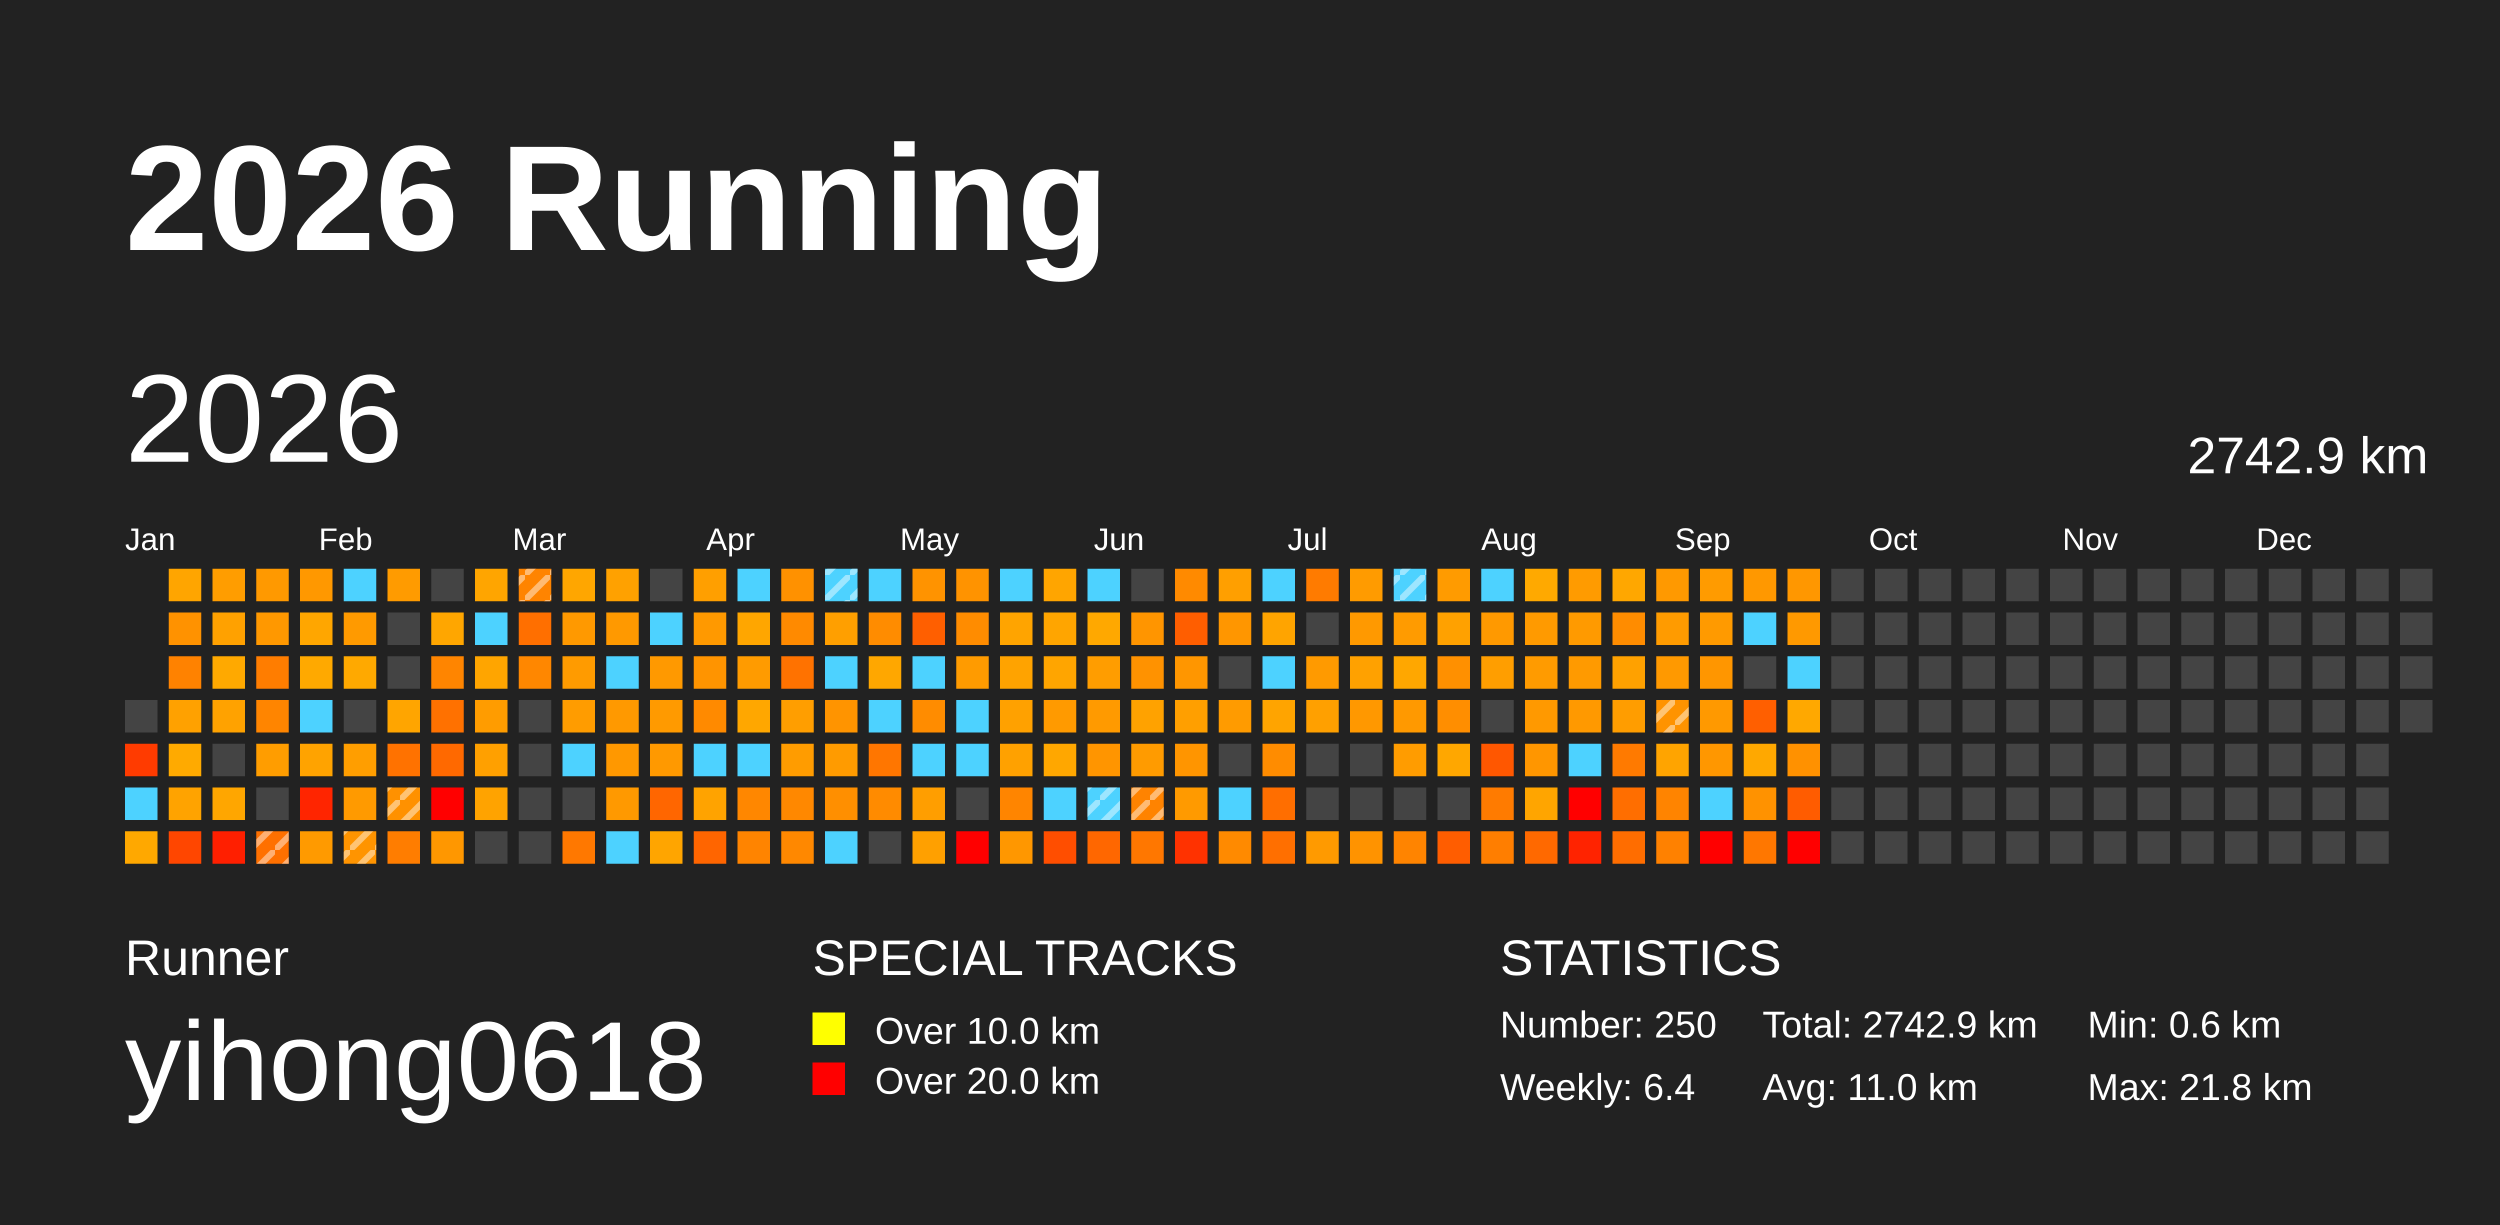
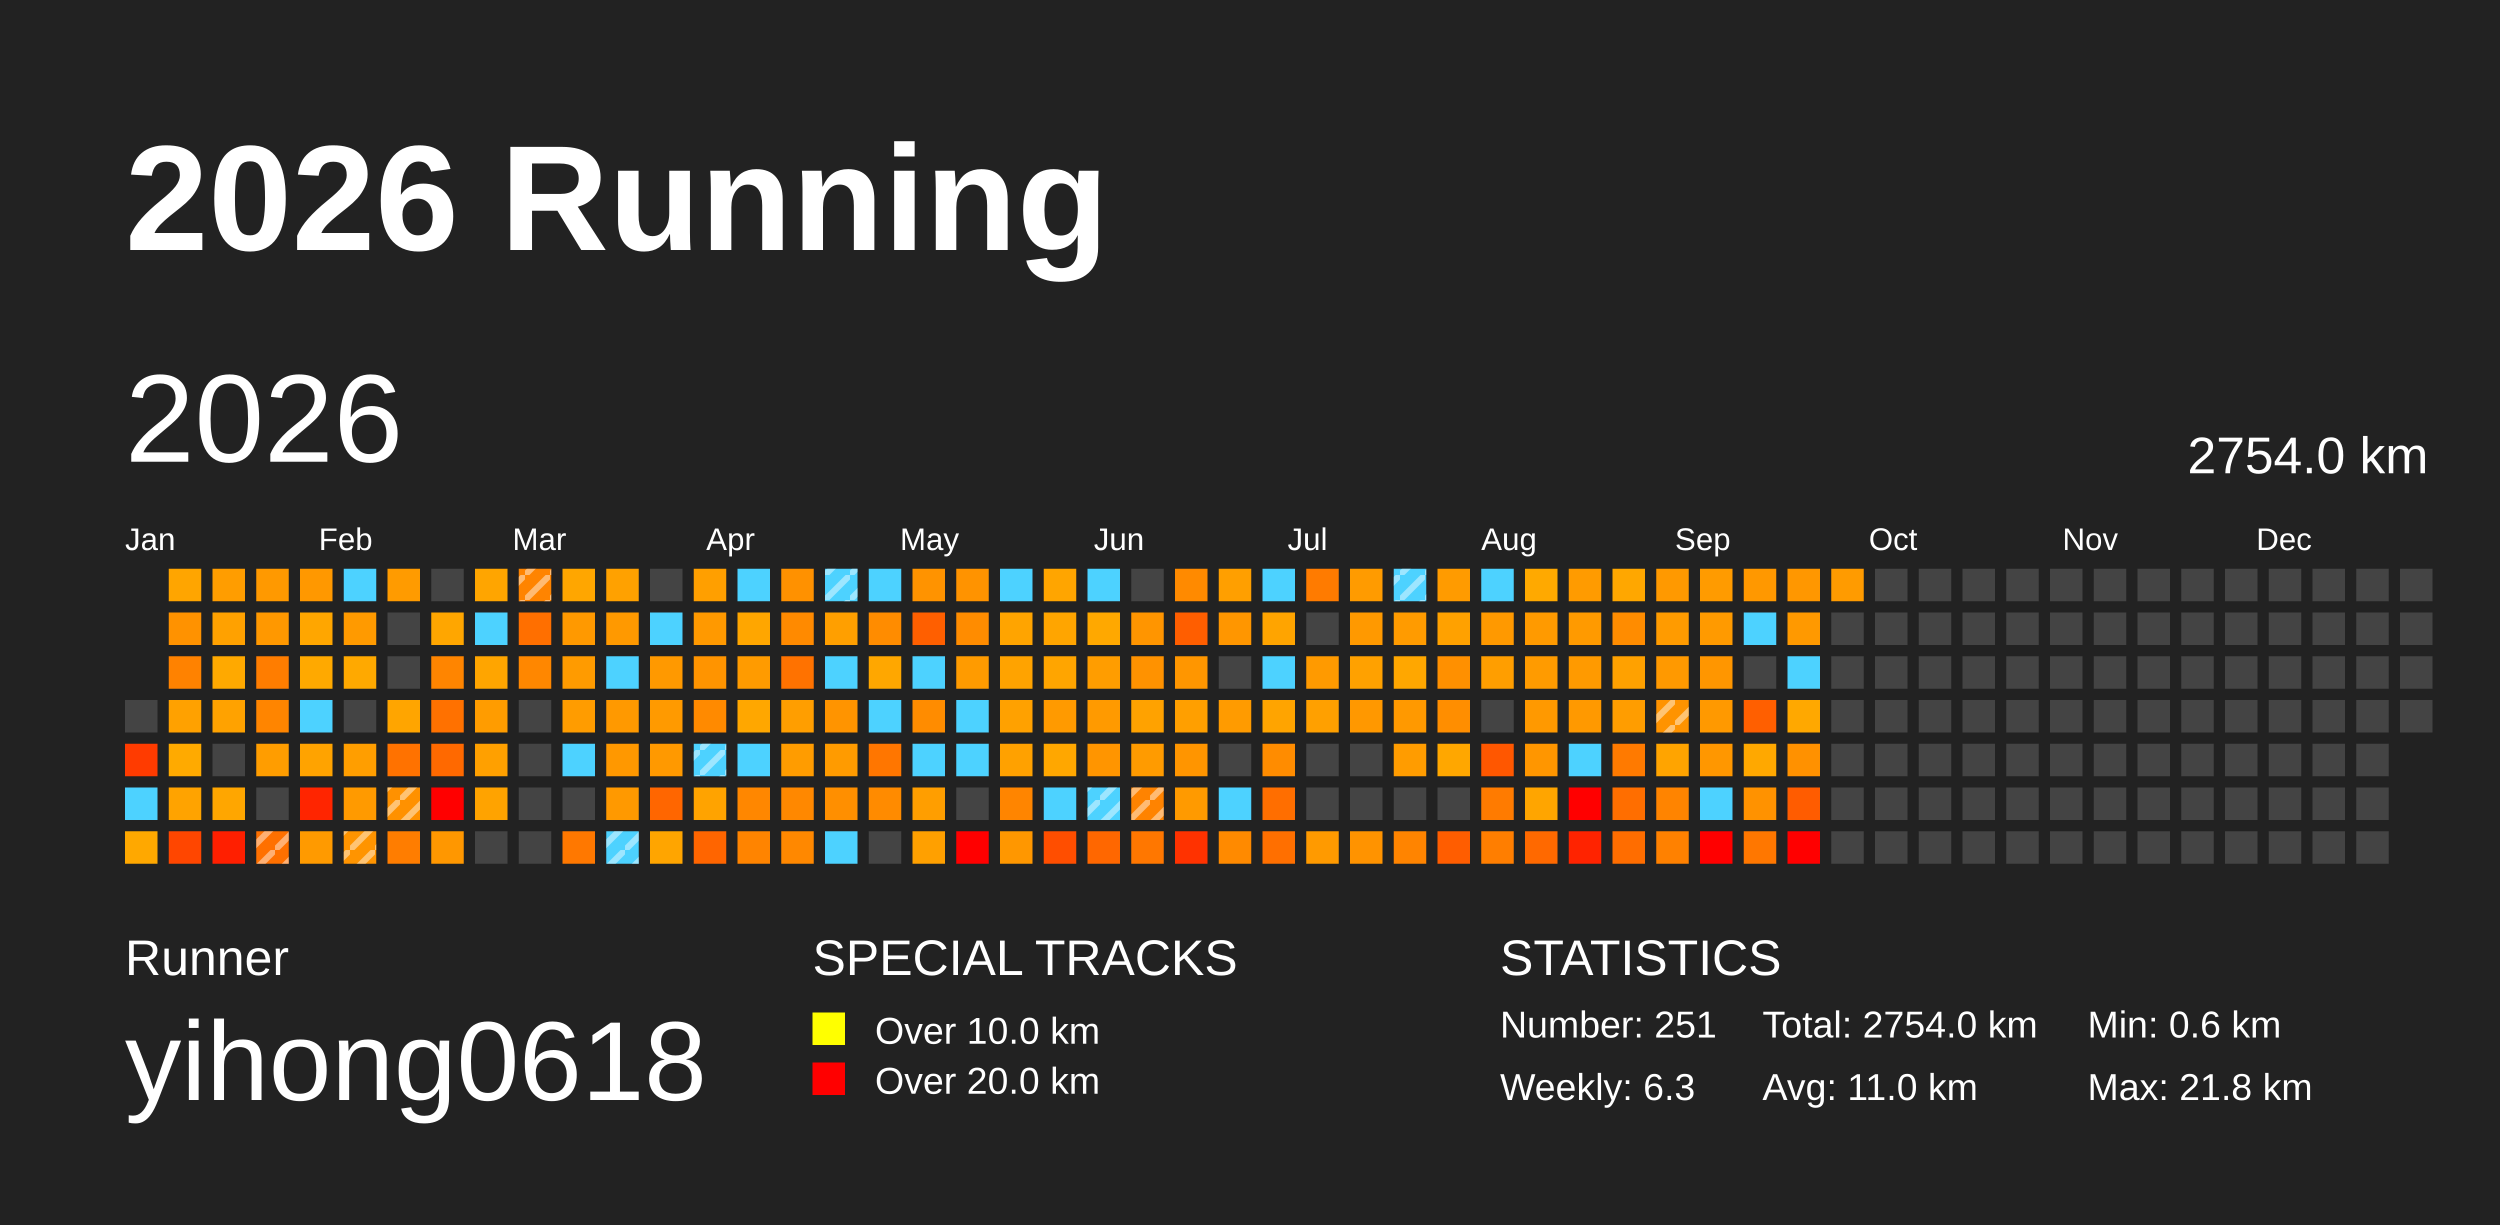
<svg xmlns="http://www.w3.org/2000/svg" baseProfile="full" height="98mm" version="1.1" viewBox="0,0,200,98" width="200mm">
  <defs>
    <pattern height="2" id="indoor-stripe" patternUnits="userSpaceOnUse" width="2">
      <line stroke="white" stroke-opacity="0.45" stroke-width="0.5" x1="0" x2="2" y1="2" y2="0" />
    </pattern>
  </defs>
  <rect fill="#222222" height="98" width="200" x="0" y="0" />
  <text fill="#FFFFFF" style="font-size:12px; font-family:Arial; font-weight:bold;" x="10" y="20">2026 Running</text>
  <text fill="#FFFFFF" style="font-size:4px; font-family:Arial" x="10" y="78">Runner</text>
  <text fill="#FFFFFF" style="font-size:9px; font-family:Arial" x="10" y="88">yihong0618</text>
  <text fill="#FFFFFF" style="font-size:4px; font-family:Arial" x="65" y="78">SPECIAL TRACKS</text>
  <rect fill="yellow" height="2.6" width="2.6" x="65" y="81" />
  <text fill="#FFFFFF" style="font-size:3px; font-family:Arial" x="70" y="83.5">Over 10.0 km</text>
  <rect fill="red" height="2.6" width="2.6" x="65" y="85" />
  <text fill="#FFFFFF" style="font-size:3px; font-family:Arial" x="70" y="87.5">Over 20.0 km</text>
  <text fill="#FFFFFF" style="font-size:4px; font-family:Arial" x="120" y="78">STATISTICS</text>
-   <text fill="#FFFFFF" style="font-size:3px; font-family:Arial" x="120" y="83">Number: 250</text>
-   <text fill="#FFFFFF" style="font-size:3px; font-family:Arial" x="120" y="88">Weekly: 6.4</text>
-   <text fill="#FFFFFF" style="font-size:3px; font-family:Arial" x="141" y="83">Total: 2742.9 km</text>
+   <text fill="#FFFFFF" style="font-size:3px; font-family:Arial" x="120" y="83">Number: 251</text>
+   <text fill="#FFFFFF" style="font-size:3px; font-family:Arial" x="120" y="88">Weekly: 6.3</text>
+   <text fill="#FFFFFF" style="font-size:3px; font-family:Arial" x="141" y="83">Total: 2754.0 km</text>
  <text fill="#FFFFFF" style="font-size:3px; font-family:Arial" x="141" y="88">Avg: 11.0 km</text>
  <text fill="#FFFFFF" style="font-size:3px; font-family:Arial" x="167" y="83">Min: 0.6 km</text>
  <text fill="#FFFFFF" style="font-size:3px; font-family:Arial" x="167" y="88">Max: 21.8 km</text>
  <text dominant-baseline="hanging" fill="#FFFFFF" style="font-size:10.0px; font-family:Arial;" x="10" y="30">2026</text>
-   <text dominant-baseline="hanging" fill="#FFFFFF" style="font-size:4.125px; font-family:Arial;" x="175" y="35">2742.9 km</text>
+   <text dominant-baseline="hanging" fill="#FFFFFF" style="font-size:4.125px; font-family:Arial;" x="175" y="35">2754.0 km</text>
  <text fill="#FFFFFF" style="font-size:2.5px; font-family:Arial" x="10.0" y="44">Jan</text>
  <text fill="#FFFFFF" style="font-size:2.5px; font-family:Arial" x="25.5" y="44">Feb</text>
  <text fill="#FFFFFF" style="font-size:2.5px; font-family:Arial" x="41.0" y="44">Mar</text>
  <text fill="#FFFFFF" style="font-size:2.5px; font-family:Arial" x="56.5" y="44">Apr</text>
  <text fill="#FFFFFF" style="font-size:2.5px; font-family:Arial" x="72.0" y="44">May</text>
  <text fill="#FFFFFF" style="font-size:2.5px; font-family:Arial" x="87.5" y="44">Jun</text>
  <text fill="#FFFFFF" style="font-size:2.5px; font-family:Arial" x="103.0" y="44">Jul</text>
  <text fill="#FFFFFF" style="font-size:2.5px; font-family:Arial" x="118.5" y="44">Aug</text>
  <text fill="#FFFFFF" style="font-size:2.5px; font-family:Arial" x="134.0" y="44">Sep</text>
  <text fill="#FFFFFF" style="font-size:2.5px; font-family:Arial" x="149.5" y="44">Oct</text>
  <text fill="#FFFFFF" style="font-size:2.5px; font-family:Arial" x="165.0" y="44">Nov</text>
  <text fill="#FFFFFF" style="font-size:2.5px; font-family:Arial" x="180.5" y="44">Dec</text>
  <rect fill="#444444" height="2.6" width="2.6" x="10.0" y="56.0" />
  <rect fill="#ff3b00" height="2.6" width="2.6" x="10.0" y="59.5" />
  <rect fill="#4dd2ff" height="2.6" width="2.6" x="10.0" y="63.0" />
  <rect fill="#ffa800" height="2.6" width="2.6" x="10.0" y="66.5" />
  <rect fill="#ffa500" height="2.6" width="2.6" x="13.5" y="45.5" />
  <rect fill="#ff9200" height="2.6" width="2.6" x="13.5" y="49.0" />
  <rect fill="#ff8200" height="2.6" width="2.6" x="13.5" y="52.5" />
  <rect fill="#ffa100" height="2.6" width="2.6" x="13.5" y="56.0" />
  <rect fill="#ffaa00" height="2.6" width="2.6" x="13.5" y="59.5" />
  <rect fill="#ffa300" height="2.6" width="2.6" x="13.5" y="63.0" />
  <rect fill="#ff4600" height="2.6" width="2.6" x="13.5" y="66.5" />
  <rect fill="#ff9d00" height="2.6" width="2.6" x="17.0" y="45.5" />
  <rect fill="#ffa100" height="2.6" width="2.6" x="17.0" y="49.0" />
  <rect fill="#ffa900" height="2.6" width="2.6" x="17.0" y="52.5" />
  <rect fill="#ffa200" height="2.6" width="2.6" x="17.0" y="56.0" />
  <rect fill="#444444" height="2.6" width="2.6" x="17.0" y="59.5" />
  <rect fill="#ffa600" height="2.6" width="2.6" x="17.0" y="63.0" />
  <rect fill="#ff1f00" height="2.6" width="2.6" x="17.0" y="66.5" />
  <rect fill="#ff9900" height="2.6" width="2.6" x="20.5" y="45.5" />
  <rect fill="#ff9800" height="2.6" width="2.6" x="20.5" y="49.0" />
  <rect fill="#ff7d00" height="2.6" width="2.6" x="20.5" y="52.5" />
  <rect fill="#ff8500" height="2.6" width="2.6" x="20.5" y="56.0" />
  <rect fill="#ff9d00" height="2.6" width="2.6" x="20.5" y="59.5" />
  <rect fill="#444444" height="2.6" width="2.6" x="20.5" y="63.0" />
  <rect fill="#ff7000" height="2.6" width="2.6" x="20.5" y="66.5" />
  <rect fill="url(#indoor-stripe)" height="2.6" style="pointer-events: none;" width="2.6" x="20.5" y="66.5" />
  <rect fill="#ff9800" height="2.6" width="2.6" x="24.0" y="45.5" />
  <rect fill="#ffa600" height="2.6" width="2.6" x="24.0" y="49.0" />
  <rect fill="#ffa900" height="2.6" width="2.6" x="24.0" y="52.5" />
  <rect fill="#4dd2ff" height="2.6" width="2.6" x="24.0" y="56.0" />
  <rect fill="#ffa300" height="2.6" width="2.6" x="24.0" y="59.5" />
  <rect fill="#ff2500" height="2.6" width="2.6" x="24.0" y="63.0" />
  <rect fill="#ff9a00" height="2.6" width="2.6" x="24.0" y="66.5" />
  <rect fill="#4dd2ff" height="2.6" width="2.6" x="27.5" y="45.5" />
  <rect fill="#ff9a00" height="2.6" width="2.6" x="27.5" y="49.0" />
  <rect fill="#ffa900" height="2.6" width="2.6" x="27.5" y="52.5" />
  <rect fill="#444444" height="2.6" width="2.6" x="27.5" y="56.0" />
  <rect fill="#ff9e00" height="2.6" width="2.6" x="27.5" y="59.5" />
  <rect fill="#ff9a00" height="2.6" width="2.6" x="27.5" y="63.0" />
  <rect fill="#ff9400" height="2.6" width="2.6" x="27.5" y="66.5" />
  <rect fill="url(#indoor-stripe)" height="2.6" style="pointer-events: none;" width="2.6" x="27.5" y="66.5" />
  <rect fill="#ff9b00" height="2.6" width="2.6" x="31.0" y="45.5" />
  <rect fill="#444444" height="2.6" width="2.6" x="31.0" y="49.0" />
  <rect fill="#444444" height="2.6" width="2.6" x="31.0" y="52.5" />
  <rect fill="#ffa500" height="2.6" width="2.6" x="31.0" y="56.0" />
  <rect fill="#ff7200" height="2.6" width="2.6" x="31.0" y="59.5" />
  <rect fill="#ff9100" height="2.6" width="2.6" x="31.0" y="63.0" />
  <rect fill="url(#indoor-stripe)" height="2.6" style="pointer-events: none;" width="2.6" x="31.0" y="63.0" />
  <rect fill="#ff7d00" height="2.6" width="2.6" x="31.0" y="66.5" />
  <rect fill="#444444" height="2.6" width="2.6" x="34.5" y="45.5" />
  <rect fill="#ffa600" height="2.6" width="2.6" x="34.5" y="49.0" />
  <rect fill="#ff8500" height="2.6" width="2.6" x="34.5" y="52.5" />
  <rect fill="#ff7100" height="2.6" width="2.6" x="34.5" y="56.0" />
  <rect fill="#ff6900" height="2.6" width="2.6" x="34.5" y="59.5" />
  <rect fill="red" height="2.6" width="2.6" x="34.5" y="63.0" />
  <rect fill="#ff9700" height="2.6" width="2.6" x="34.5" y="66.5" />
  <rect fill="#ffa500" height="2.6" width="2.6" x="38.0" y="45.5" />
  <rect fill="#4dd2ff" height="2.6" width="2.6" x="38.0" y="49.0" />
  <rect fill="#ffa500" height="2.6" width="2.6" x="38.0" y="52.5" />
  <rect fill="#ff9c00" height="2.6" width="2.6" x="38.0" y="56.0" />
  <rect fill="#ffa000" height="2.6" width="2.6" x="38.0" y="59.5" />
  <rect fill="#ffa300" height="2.6" width="2.6" x="38.0" y="63.0" />
  <rect fill="#444444" height="2.6" width="2.6" x="38.0" y="66.5" />
  <rect fill="#ff8400" height="2.6" width="2.6" x="41.5" y="45.5" />
  <rect fill="url(#indoor-stripe)" height="2.6" style="pointer-events: none;" width="2.6" x="41.5" y="45.5" />
  <rect fill="#ff6f00" height="2.6" width="2.6" x="41.5" y="49.0" />
  <rect fill="#ff8700" height="2.6" width="2.6" x="41.5" y="52.5" />
  <rect fill="#444444" height="2.6" width="2.6" x="41.5" y="56.0" />
  <rect fill="#444444" height="2.6" width="2.6" x="41.5" y="59.5" />
  <rect fill="#444444" height="2.6" width="2.6" x="41.5" y="63.0" />
  <rect fill="#444444" height="2.6" width="2.6" x="41.5" y="66.5" />
  <rect fill="#ffa600" height="2.6" width="2.6" x="45.0" y="45.5" />
  <rect fill="#ff9900" height="2.6" width="2.6" x="45.0" y="49.0" />
  <rect fill="#ff9b00" height="2.6" width="2.6" x="45.0" y="52.5" />
  <rect fill="#ff9c00" height="2.6" width="2.6" x="45.0" y="56.0" />
  <rect fill="#4dd2ff" height="2.6" width="2.6" x="45.0" y="59.5" />
  <rect fill="#444444" height="2.6" width="2.6" x="45.0" y="63.0" />
  <rect fill="#ff7800" height="2.6" width="2.6" x="45.0" y="66.5" />
  <rect fill="#ffa100" height="2.6" width="2.6" x="48.5" y="45.5" />
  <rect fill="#ff9900" height="2.6" width="2.6" x="48.5" y="49.0" />
  <rect fill="#4dd2ff" height="2.6" width="2.6" x="48.5" y="52.5" />
  <rect fill="#ff9900" height="2.6" width="2.6" x="48.5" y="56.0" />
  <rect fill="#ff9800" height="2.6" width="2.6" x="48.5" y="59.5" />
  <rect fill="#ff9900" height="2.6" width="2.6" x="48.5" y="63.0" />
  <rect fill="#4dd2ff" height="2.6" width="2.6" x="48.5" y="66.5" />
+   <rect fill="url(#indoor-stripe)" height="2.6" style="pointer-events: none;" width="2.6" x="48.5" y="66.5" />
  <rect fill="#444444" height="2.6" width="2.6" x="52.0" y="45.5" />
  <rect fill="#4dd2ff" height="2.6" width="2.6" x="52.0" y="49.0" />
  <rect fill="#ff9900" height="2.6" width="2.6" x="52.0" y="52.5" />
  <rect fill="#ff9a00" height="2.6" width="2.6" x="52.0" y="56.0" />
  <rect fill="#ff9900" height="2.6" width="2.6" x="52.0" y="59.5" />
  <rect fill="#ff6600" height="2.6" width="2.6" x="52.0" y="63.0" />
  <rect fill="#ffa500" height="2.6" width="2.6" x="52.0" y="66.5" />
  <rect fill="#ff9f00" height="2.6" width="2.6" x="55.5" y="45.5" />
  <rect fill="#ff9900" height="2.6" width="2.6" x="55.5" y="49.0" />
  <rect fill="#ff9400" height="2.6" width="2.6" x="55.5" y="52.5" />
  <rect fill="#ff8a00" height="2.6" width="2.6" x="55.5" y="56.0" />
  <rect fill="#4dd2ff" height="2.6" width="2.6" x="55.5" y="59.5" />
+   <rect fill="url(#indoor-stripe)" height="2.6" style="pointer-events: none;" width="2.6" x="55.5" y="59.5" />
  <rect fill="#ffa300" height="2.6" width="2.6" x="55.5" y="63.0" />
  <rect fill="#ff6500" height="2.6" width="2.6" x="55.5" y="66.5" />
  <rect fill="#4dd2ff" height="2.6" width="2.6" x="59.0" y="45.5" />
  <rect fill="#ffa600" height="2.6" width="2.6" x="59.0" y="49.0" />
  <rect fill="#ff9b00" height="2.6" width="2.6" x="59.0" y="52.5" />
  <rect fill="#ffa700" height="2.6" width="2.6" x="59.0" y="56.0" />
  <rect fill="#4dd2ff" height="2.6" width="2.6" x="59.0" y="59.5" />
  <rect fill="#ff8700" height="2.6" width="2.6" x="59.0" y="63.0" />
  <rect fill="#ff8400" height="2.6" width="2.6" x="59.0" y="66.5" />
  <rect fill="#ff9100" height="2.6" width="2.6" x="62.5" y="45.5" />
  <rect fill="#ff8a00" height="2.6" width="2.6" x="62.5" y="49.0" />
  <rect fill="#ff7200" height="2.6" width="2.6" x="62.5" y="52.5" />
  <rect fill="#ff9e00" height="2.6" width="2.6" x="62.5" y="56.0" />
  <rect fill="#ff9c00" height="2.6" width="2.6" x="62.5" y="59.5" />
  <rect fill="#ff8800" height="2.6" width="2.6" x="62.5" y="63.0" />
  <rect fill="#ff8800" height="2.6" width="2.6" x="62.5" y="66.5" />
  <rect fill="#4dd2ff" height="2.6" width="2.6" x="66.0" y="45.5" />
  <rect fill="url(#indoor-stripe)" height="2.6" style="pointer-events: none;" width="2.6" x="66.0" y="45.5" />
  <rect fill="#ff9f00" height="2.6" width="2.6" x="66.0" y="49.0" />
  <rect fill="#4dd2ff" height="2.6" width="2.6" x="66.0" y="52.5" />
  <rect fill="#ff9400" height="2.6" width="2.6" x="66.0" y="56.0" />
  <rect fill="#ff9b00" height="2.6" width="2.6" x="66.0" y="59.5" />
  <rect fill="#ff8f00" height="2.6" width="2.6" x="66.0" y="63.0" />
  <rect fill="#4dd2ff" height="2.6" width="2.6" x="66.0" y="66.5" />
  <rect fill="#4dd2ff" height="2.6" width="2.6" x="69.5" y="45.5" />
  <rect fill="#ff8c00" height="2.6" width="2.6" x="69.5" y="49.0" />
  <rect fill="#ffa700" height="2.6" width="2.6" x="69.5" y="52.5" />
  <rect fill="#4dd2ff" height="2.6" width="2.6" x="69.5" y="56.0" />
  <rect fill="#ff7600" height="2.6" width="2.6" x="69.5" y="59.5" />
  <rect fill="#ff8b00" height="2.6" width="2.6" x="69.5" y="63.0" />
  <rect fill="#444444" height="2.6" width="2.6" x="69.5" y="66.5" />
  <rect fill="#ff9300" height="2.6" width="2.6" x="73.0" y="45.5" />
  <rect fill="#ff5f00" height="2.6" width="2.6" x="73.0" y="49.0" />
  <rect fill="#4dd2ff" height="2.6" width="2.6" x="73.0" y="52.5" />
  <rect fill="#ff8c00" height="2.6" width="2.6" x="73.0" y="56.0" />
  <rect fill="#4dd2ff" height="2.6" width="2.6" x="73.0" y="59.5" />
  <rect fill="#ff9e00" height="2.6" width="2.6" x="73.0" y="63.0" />
  <rect fill="#ffa000" height="2.6" width="2.6" x="73.0" y="66.5" />
  <rect fill="#ff9300" height="2.6" width="2.6" x="76.5" y="45.5" />
  <rect fill="#ff8c00" height="2.6" width="2.6" x="76.5" y="49.0" />
  <rect fill="#ff9b00" height="2.6" width="2.6" x="76.5" y="52.5" />
  <rect fill="#4dd2ff" height="2.6" width="2.6" x="76.5" y="56.0" />
  <rect fill="#4dd2ff" height="2.6" width="2.6" x="76.5" y="59.5" />
  <rect fill="#444444" height="2.6" width="2.6" x="76.5" y="63.0" />
  <rect fill="red" height="2.6" width="2.6" x="76.5" y="66.5" />
  <rect fill="#4dd2ff" height="2.6" width="2.6" x="80.0" y="45.5" />
  <rect fill="#ffa400" height="2.6" width="2.6" x="80.0" y="49.0" />
  <rect fill="#ffa300" height="2.6" width="2.6" x="80.0" y="52.5" />
  <rect fill="#ffa100" height="2.6" width="2.6" x="80.0" y="56.0" />
  <rect fill="#ffa100" height="2.6" width="2.6" x="80.0" y="59.5" />
  <rect fill="#ff8500" height="2.6" width="2.6" x="80.0" y="63.0" />
  <rect fill="#ff9700" height="2.6" width="2.6" x="80.0" y="66.5" />
  <rect fill="#ffa500" height="2.6" width="2.6" x="83.5" y="45.5" />
  <rect fill="#ffa500" height="2.6" width="2.6" x="83.5" y="49.0" />
  <rect fill="#ffa500" height="2.6" width="2.6" x="83.5" y="52.5" />
  <rect fill="#ff9a00" height="2.6" width="2.6" x="83.5" y="56.0" />
  <rect fill="#ffa700" height="2.6" width="2.6" x="83.5" y="59.5" />
  <rect fill="#4dd2ff" height="2.6" width="2.6" x="83.5" y="63.0" />
  <rect fill="#ff4e00" height="2.6" width="2.6" x="83.5" y="66.5" />
  <rect fill="#4dd2ff" height="2.6" width="2.6" x="87.0" y="45.5" />
  <rect fill="#ffa800" height="2.6" width="2.6" x="87.0" y="49.0" />
  <rect fill="#ff9d00" height="2.6" width="2.6" x="87.0" y="52.5" />
  <rect fill="#ff9a00" height="2.6" width="2.6" x="87.0" y="56.0" />
  <rect fill="#ff9500" height="2.6" width="2.6" x="87.0" y="59.5" />
  <rect fill="#4dd2ff" height="2.6" width="2.6" x="87.0" y="63.0" />
  <rect fill="url(#indoor-stripe)" height="2.6" style="pointer-events: none;" width="2.6" x="87.0" y="63.0" />
  <rect fill="#ff6700" height="2.6" width="2.6" x="87.0" y="66.5" />
  <rect fill="#444444" height="2.6" width="2.6" x="90.5" y="45.5" />
  <rect fill="#ff9500" height="2.6" width="2.6" x="90.5" y="49.0" />
  <rect fill="#ff9200" height="2.6" width="2.6" x="90.5" y="52.5" />
  <rect fill="#ffa200" height="2.6" width="2.6" x="90.5" y="56.0" />
  <rect fill="#ff9b00" height="2.6" width="2.6" x="90.5" y="59.5" />
  <rect fill="#ff8300" height="2.6" width="2.6" x="90.5" y="63.0" />
  <rect fill="url(#indoor-stripe)" height="2.6" style="pointer-events: none;" width="2.6" x="90.5" y="63.0" />
  <rect fill="#ff7700" height="2.6" width="2.6" x="90.5" y="66.5" />
  <rect fill="#ff8a00" height="2.6" width="2.6" x="94.0" y="45.5" />
  <rect fill="#ff5e00" height="2.6" width="2.6" x="94.0" y="49.0" />
  <rect fill="#ff9600" height="2.6" width="2.6" x="94.0" y="52.5" />
  <rect fill="#ff9f00" height="2.6" width="2.6" x="94.0" y="56.0" />
  <rect fill="#ff9500" height="2.6" width="2.6" x="94.0" y="59.5" />
  <rect fill="#ff9a00" height="2.6" width="2.6" x="94.0" y="63.0" />
  <rect fill="#ff3200" height="2.6" width="2.6" x="94.0" y="66.5" />
  <rect fill="#ff9f00" height="2.6" width="2.6" x="97.5" y="45.5" />
  <rect fill="#ff9600" height="2.6" width="2.6" x="97.5" y="49.0" />
  <rect fill="#444444" height="2.6" width="2.6" x="97.5" y="52.5" />
  <rect fill="#ff9b00" height="2.6" width="2.6" x="97.5" y="56.0" />
  <rect fill="#444444" height="2.6" width="2.6" x="97.5" y="59.5" />
  <rect fill="#4dd2ff" height="2.6" width="2.6" x="97.5" y="63.0" />
  <rect fill="#ff8a00" height="2.6" width="2.6" x="97.5" y="66.5" />
  <rect fill="#4dd2ff" height="2.6" width="2.6" x="101.0" y="45.5" />
  <rect fill="#ffa400" height="2.6" width="2.6" x="101.0" y="49.0" />
  <rect fill="#4dd2ff" height="2.6" width="2.6" x="101.0" y="52.5" />
  <rect fill="#ffa400" height="2.6" width="2.6" x="101.0" y="56.0" />
  <rect fill="#ff8c00" height="2.6" width="2.6" x="101.0" y="59.5" />
  <rect fill="#ff6e00" height="2.6" width="2.6" x="101.0" y="63.0" />
  <rect fill="#ff6f00" height="2.6" width="2.6" x="101.0" y="66.5" />
  <rect fill="#ff7b00" height="2.6" width="2.6" x="104.5" y="45.5" />
  <rect fill="#444444" height="2.6" width="2.6" x="104.5" y="49.0" />
  <rect fill="#ff9a00" height="2.6" width="2.6" x="104.5" y="52.5" />
  <rect fill="#ffa000" height="2.6" width="2.6" x="104.5" y="56.0" />
  <rect fill="#444444" height="2.6" width="2.6" x="104.5" y="59.5" />
  <rect fill="#444444" height="2.6" width="2.6" x="104.5" y="63.0" />
  <rect fill="#ff9a00" height="2.6" width="2.6" x="104.5" y="66.5" />
  <rect fill="#ff9b00" height="2.6" width="2.6" x="108.0" y="45.5" />
  <rect fill="#ff9900" height="2.6" width="2.6" x="108.0" y="49.0" />
  <rect fill="#ffa100" height="2.6" width="2.6" x="108.0" y="52.5" />
  <rect fill="#ff9800" height="2.6" width="2.6" x="108.0" y="56.0" />
  <rect fill="#444444" height="2.6" width="2.6" x="108.0" y="59.5" />
  <rect fill="#444444" height="2.6" width="2.6" x="108.0" y="63.0" />
  <rect fill="#ff9300" height="2.6" width="2.6" x="108.0" y="66.5" />
  <rect fill="#4dd2ff" height="2.6" width="2.6" x="111.5" y="45.5" />
  <rect fill="url(#indoor-stripe)" height="2.6" style="pointer-events: none;" width="2.6" x="111.5" y="45.5" />
  <rect fill="#ff9b00" height="2.6" width="2.6" x="111.5" y="49.0" />
  <rect fill="#ffa700" height="2.6" width="2.6" x="111.5" y="52.5" />
  <rect fill="#ff9900" height="2.6" width="2.6" x="111.5" y="56.0" />
  <rect fill="#ff9c00" height="2.6" width="2.6" x="111.5" y="59.5" />
  <rect fill="#444444" height="2.6" width="2.6" x="111.5" y="63.0" />
  <rect fill="#ff8400" height="2.6" width="2.6" x="111.5" y="66.5" />
  <rect fill="#ff9b00" height="2.6" width="2.6" x="115.0" y="45.5" />
  <rect fill="#ffa100" height="2.6" width="2.6" x="115.0" y="49.0" />
  <rect fill="#ff9000" height="2.6" width="2.6" x="115.0" y="52.5" />
  <rect fill="#ff8e00" height="2.6" width="2.6" x="115.0" y="56.0" />
  <rect fill="#ffa700" height="2.6" width="2.6" x="115.0" y="59.5" />
  <rect fill="#444444" height="2.6" width="2.6" x="115.0" y="63.0" />
  <rect fill="#ff5d00" height="2.6" width="2.6" x="115.0" y="66.5" />
  <rect fill="#4dd2ff" height="2.6" width="2.6" x="118.5" y="45.5" />
  <rect fill="#ff9900" height="2.6" width="2.6" x="118.5" y="49.0" />
  <rect fill="#ff9e00" height="2.6" width="2.6" x="118.5" y="52.5" />
  <rect fill="#444444" height="2.6" width="2.6" x="118.5" y="56.0" />
  <rect fill="#ff5700" height="2.6" width="2.6" x="118.5" y="59.5" />
  <rect fill="#ff7b00" height="2.6" width="2.6" x="118.5" y="63.0" />
  <rect fill="#ff7e00" height="2.6" width="2.6" x="118.5" y="66.5" />
  <rect fill="#ffa900" height="2.6" width="2.6" x="122.0" y="45.5" />
  <rect fill="#ff9a00" height="2.6" width="2.6" x="122.0" y="49.0" />
  <rect fill="#ff9b00" height="2.6" width="2.6" x="122.0" y="52.5" />
  <rect fill="#ff9900" height="2.6" width="2.6" x="122.0" y="56.0" />
  <rect fill="#ff9600" height="2.6" width="2.6" x="122.0" y="59.5" />
  <rect fill="#ffa500" height="2.6" width="2.6" x="122.0" y="63.0" />
  <rect fill="#ff6900" height="2.6" width="2.6" x="122.0" y="66.5" />
  <rect fill="#ff9b00" height="2.6" width="2.6" x="125.5" y="45.5" />
  <rect fill="#ff9a00" height="2.6" width="2.6" x="125.5" y="49.0" />
  <rect fill="#ff9a00" height="2.6" width="2.6" x="125.5" y="52.5" />
  <rect fill="#ff9900" height="2.6" width="2.6" x="125.5" y="56.0" />
  <rect fill="#4dd2ff" height="2.6" width="2.6" x="125.5" y="59.5" />
  <rect fill="red" height="2.6" width="2.6" x="125.5" y="63.0" />
  <rect fill="#ff2300" height="2.6" width="2.6" x="125.5" y="66.5" />
  <rect fill="#ffa700" height="2.6" width="2.6" x="129.0" y="45.5" />
  <rect fill="#ff8c00" height="2.6" width="2.6" x="129.0" y="49.0" />
  <rect fill="#ffa100" height="2.6" width="2.6" x="129.0" y="52.5" />
  <rect fill="#ff9d00" height="2.6" width="2.6" x="129.0" y="56.0" />
  <rect fill="#ff7a00" height="2.6" width="2.6" x="129.0" y="59.5" />
  <rect fill="#ff6e00" height="2.6" width="2.6" x="129.0" y="63.0" />
  <rect fill="#ff6d00" height="2.6" width="2.6" x="129.0" y="66.5" />
  <rect fill="#ff9900" height="2.6" width="2.6" x="132.5" y="45.5" />
  <rect fill="#ff9b00" height="2.6" width="2.6" x="132.5" y="49.0" />
  <rect fill="#ff9900" height="2.6" width="2.6" x="132.5" y="52.5" />
  <rect fill="#ff9300" height="2.6" width="2.6" x="132.5" y="56.0" />
  <rect fill="url(#indoor-stripe)" height="2.6" style="pointer-events: none;" width="2.6" x="132.5" y="56.0" />
  <rect fill="#ffa400" height="2.6" width="2.6" x="132.5" y="59.5" />
  <rect fill="#ff8400" height="2.6" width="2.6" x="132.5" y="63.0" />
  <rect fill="#ff8100" height="2.6" width="2.6" x="132.5" y="66.5" />
  <rect fill="#ff9b00" height="2.6" width="2.6" x="136.0" y="45.5" />
  <rect fill="#ff9a00" height="2.6" width="2.6" x="136.0" y="49.0" />
  <rect fill="#ff9600" height="2.6" width="2.6" x="136.0" y="52.5" />
  <rect fill="#ff9900" height="2.6" width="2.6" x="136.0" y="56.0" />
  <rect fill="#ff9700" height="2.6" width="2.6" x="136.0" y="59.5" />
  <rect fill="#4dd2ff" height="2.6" width="2.6" x="136.0" y="63.0" />
  <rect fill="red" height="2.6" width="2.6" x="136.0" y="66.5" />
  <rect fill="#ff9800" height="2.6" width="2.6" x="139.5" y="45.5" />
  <rect fill="#4dd2ff" height="2.6" width="2.6" x="139.5" y="49.0" />
  <rect fill="#444444" height="2.6" width="2.6" x="139.5" y="52.5" />
  <rect fill="#ff5f00" height="2.6" width="2.6" x="139.5" y="56.0" />
  <rect fill="#ffa800" height="2.6" width="2.6" x="139.5" y="59.5" />
  <rect fill="#ff9200" height="2.6" width="2.6" x="139.5" y="63.0" />
  <rect fill="#ff7700" height="2.6" width="2.6" x="139.5" y="66.5" />
  <rect fill="#ff9700" height="2.6" width="2.6" x="143.0" y="45.5" />
  <rect fill="#ff9900" height="2.6" width="2.6" x="143.0" y="49.0" />
  <rect fill="#4dd2ff" height="2.6" width="2.6" x="143.0" y="52.5" />
  <rect fill="#ffa800" height="2.6" width="2.6" x="143.0" y="56.0" />
  <rect fill="#ff9100" height="2.6" width="2.6" x="143.0" y="59.5" />
  <rect fill="#ff5c00" height="2.6" width="2.6" x="143.0" y="63.0" />
  <rect fill="red" height="2.6" width="2.6" x="143.0" y="66.5" />
-   <rect fill="#444444" height="2.6" width="2.6" x="146.5" y="45.5" />
+   <rect fill="#ff9b00" height="2.6" width="2.6" x="146.5" y="45.5" />
  <rect fill="#444444" height="2.6" width="2.6" x="146.5" y="49.0" />
  <rect fill="#444444" height="2.6" width="2.6" x="146.5" y="52.5" />
  <rect fill="#444444" height="2.6" width="2.6" x="146.5" y="56.0" />
  <rect fill="#444444" height="2.6" width="2.6" x="146.5" y="59.5" />
  <rect fill="#444444" height="2.6" width="2.6" x="146.5" y="63.0" />
  <rect fill="#444444" height="2.6" width="2.6" x="146.5" y="66.5" />
  <rect fill="#444444" height="2.6" width="2.6" x="150.0" y="45.5" />
  <rect fill="#444444" height="2.6" width="2.6" x="150.0" y="49.0" />
  <rect fill="#444444" height="2.6" width="2.6" x="150.0" y="52.5" />
  <rect fill="#444444" height="2.6" width="2.6" x="150.0" y="56.0" />
  <rect fill="#444444" height="2.6" width="2.6" x="150.0" y="59.5" />
  <rect fill="#444444" height="2.6" width="2.6" x="150.0" y="63.0" />
  <rect fill="#444444" height="2.6" width="2.6" x="150.0" y="66.5" />
  <rect fill="#444444" height="2.6" width="2.6" x="153.5" y="45.5" />
  <rect fill="#444444" height="2.6" width="2.6" x="153.5" y="49.0" />
  <rect fill="#444444" height="2.6" width="2.6" x="153.5" y="52.5" />
  <rect fill="#444444" height="2.6" width="2.6" x="153.5" y="56.0" />
  <rect fill="#444444" height="2.6" width="2.6" x="153.5" y="59.5" />
  <rect fill="#444444" height="2.6" width="2.6" x="153.5" y="63.0" />
  <rect fill="#444444" height="2.6" width="2.6" x="153.5" y="66.5" />
  <rect fill="#444444" height="2.6" width="2.6" x="157.0" y="45.5" />
  <rect fill="#444444" height="2.6" width="2.6" x="157.0" y="49.0" />
  <rect fill="#444444" height="2.6" width="2.6" x="157.0" y="52.5" />
  <rect fill="#444444" height="2.6" width="2.6" x="157.0" y="56.0" />
  <rect fill="#444444" height="2.6" width="2.6" x="157.0" y="59.5" />
  <rect fill="#444444" height="2.6" width="2.6" x="157.0" y="63.0" />
  <rect fill="#444444" height="2.6" width="2.6" x="157.0" y="66.5" />
  <rect fill="#444444" height="2.6" width="2.6" x="160.5" y="45.5" />
  <rect fill="#444444" height="2.6" width="2.6" x="160.5" y="49.0" />
  <rect fill="#444444" height="2.6" width="2.6" x="160.5" y="52.5" />
  <rect fill="#444444" height="2.6" width="2.6" x="160.5" y="56.0" />
  <rect fill="#444444" height="2.6" width="2.6" x="160.5" y="59.5" />
  <rect fill="#444444" height="2.6" width="2.6" x="160.5" y="63.0" />
  <rect fill="#444444" height="2.6" width="2.6" x="160.5" y="66.5" />
  <rect fill="#444444" height="2.6" width="2.6" x="164.0" y="45.5" />
  <rect fill="#444444" height="2.6" width="2.6" x="164.0" y="49.0" />
  <rect fill="#444444" height="2.6" width="2.6" x="164.0" y="52.5" />
  <rect fill="#444444" height="2.6" width="2.6" x="164.0" y="56.0" />
  <rect fill="#444444" height="2.6" width="2.6" x="164.0" y="59.5" />
  <rect fill="#444444" height="2.6" width="2.6" x="164.0" y="63.0" />
  <rect fill="#444444" height="2.6" width="2.6" x="164.0" y="66.5" />
  <rect fill="#444444" height="2.6" width="2.6" x="167.5" y="45.5" />
  <rect fill="#444444" height="2.6" width="2.6" x="167.5" y="49.0" />
  <rect fill="#444444" height="2.6" width="2.6" x="167.5" y="52.5" />
  <rect fill="#444444" height="2.6" width="2.6" x="167.5" y="56.0" />
  <rect fill="#444444" height="2.6" width="2.6" x="167.5" y="59.5" />
  <rect fill="#444444" height="2.6" width="2.6" x="167.5" y="63.0" />
  <rect fill="#444444" height="2.6" width="2.6" x="167.5" y="66.5" />
  <rect fill="#444444" height="2.6" width="2.6" x="171.0" y="45.5" />
  <rect fill="#444444" height="2.6" width="2.6" x="171.0" y="49.0" />
  <rect fill="#444444" height="2.6" width="2.6" x="171.0" y="52.5" />
  <rect fill="#444444" height="2.6" width="2.6" x="171.0" y="56.0" />
  <rect fill="#444444" height="2.6" width="2.6" x="171.0" y="59.5" />
  <rect fill="#444444" height="2.6" width="2.6" x="171.0" y="63.0" />
  <rect fill="#444444" height="2.6" width="2.6" x="171.0" y="66.5" />
  <rect fill="#444444" height="2.6" width="2.6" x="174.5" y="45.5" />
  <rect fill="#444444" height="2.6" width="2.6" x="174.5" y="49.0" />
  <rect fill="#444444" height="2.6" width="2.6" x="174.5" y="52.5" />
  <rect fill="#444444" height="2.6" width="2.6" x="174.5" y="56.0" />
  <rect fill="#444444" height="2.6" width="2.6" x="174.5" y="59.5" />
  <rect fill="#444444" height="2.6" width="2.6" x="174.5" y="63.0" />
  <rect fill="#444444" height="2.6" width="2.6" x="174.5" y="66.5" />
  <rect fill="#444444" height="2.6" width="2.6" x="178.0" y="45.5" />
  <rect fill="#444444" height="2.6" width="2.6" x="178.0" y="49.0" />
  <rect fill="#444444" height="2.6" width="2.6" x="178.0" y="52.5" />
  <rect fill="#444444" height="2.6" width="2.6" x="178.0" y="56.0" />
  <rect fill="#444444" height="2.6" width="2.6" x="178.0" y="59.5" />
  <rect fill="#444444" height="2.6" width="2.6" x="178.0" y="63.0" />
  <rect fill="#444444" height="2.6" width="2.6" x="178.0" y="66.5" />
  <rect fill="#444444" height="2.6" width="2.6" x="181.5" y="45.5" />
  <rect fill="#444444" height="2.6" width="2.6" x="181.5" y="49.0" />
  <rect fill="#444444" height="2.6" width="2.6" x="181.5" y="52.5" />
  <rect fill="#444444" height="2.6" width="2.6" x="181.5" y="56.0" />
  <rect fill="#444444" height="2.6" width="2.6" x="181.5" y="59.5" />
  <rect fill="#444444" height="2.6" width="2.6" x="181.5" y="63.0" />
  <rect fill="#444444" height="2.6" width="2.6" x="181.5" y="66.5" />
  <rect fill="#444444" height="2.6" width="2.6" x="185.0" y="45.5" />
  <rect fill="#444444" height="2.6" width="2.6" x="185.0" y="49.0" />
  <rect fill="#444444" height="2.6" width="2.6" x="185.0" y="52.5" />
  <rect fill="#444444" height="2.6" width="2.6" x="185.0" y="56.0" />
  <rect fill="#444444" height="2.6" width="2.6" x="185.0" y="59.5" />
  <rect fill="#444444" height="2.6" width="2.6" x="185.0" y="63.0" />
  <rect fill="#444444" height="2.6" width="2.6" x="185.0" y="66.5" />
  <rect fill="#444444" height="2.6" width="2.6" x="188.5" y="45.5" />
  <rect fill="#444444" height="2.6" width="2.6" x="188.5" y="49.0" />
  <rect fill="#444444" height="2.6" width="2.6" x="188.5" y="52.5" />
  <rect fill="#444444" height="2.6" width="2.6" x="188.5" y="56.0" />
  <rect fill="#444444" height="2.6" width="2.6" x="188.5" y="59.5" />
  <rect fill="#444444" height="2.6" width="2.6" x="188.5" y="63.0" />
  <rect fill="#444444" height="2.6" width="2.6" x="188.5" y="66.5" />
  <rect fill="#444444" height="2.6" width="2.6" x="192.0" y="45.5" />
  <rect fill="#444444" height="2.6" width="2.6" x="192.0" y="49.0" />
  <rect fill="#444444" height="2.6" width="2.6" x="192.0" y="52.5" />
  <rect fill="#444444" height="2.6" width="2.6" x="192.0" y="56.0" />
</svg>
